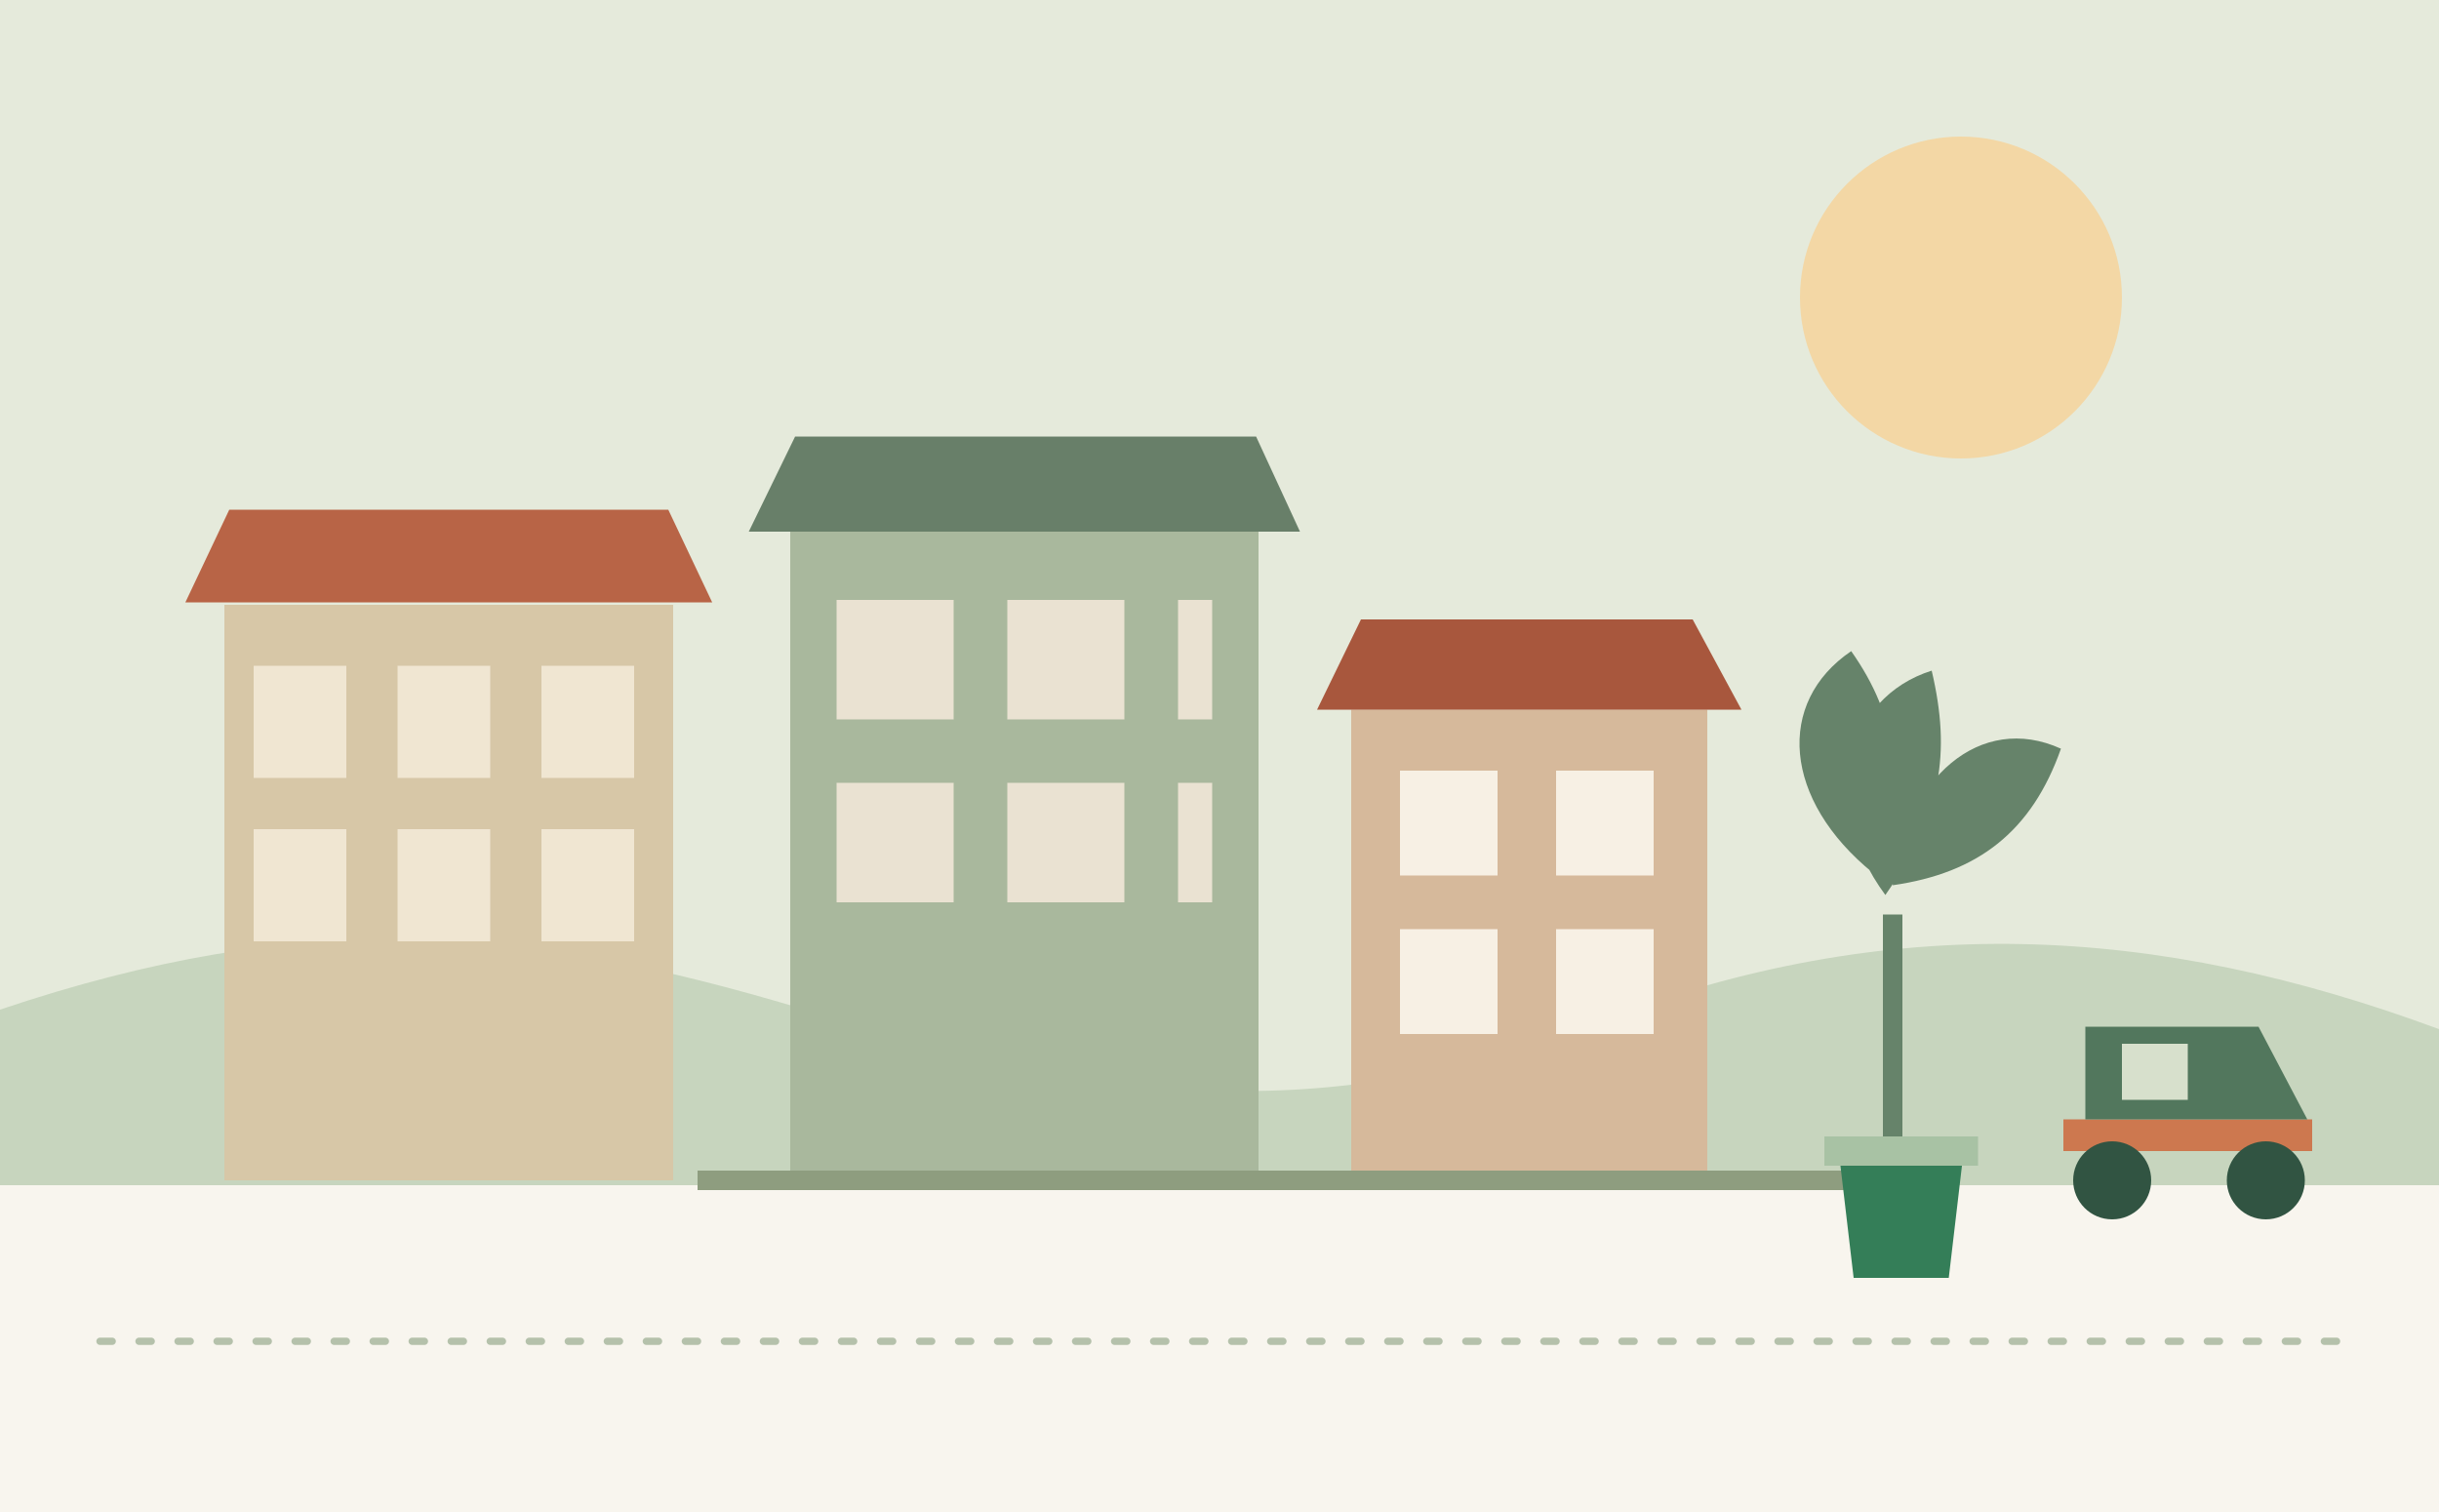
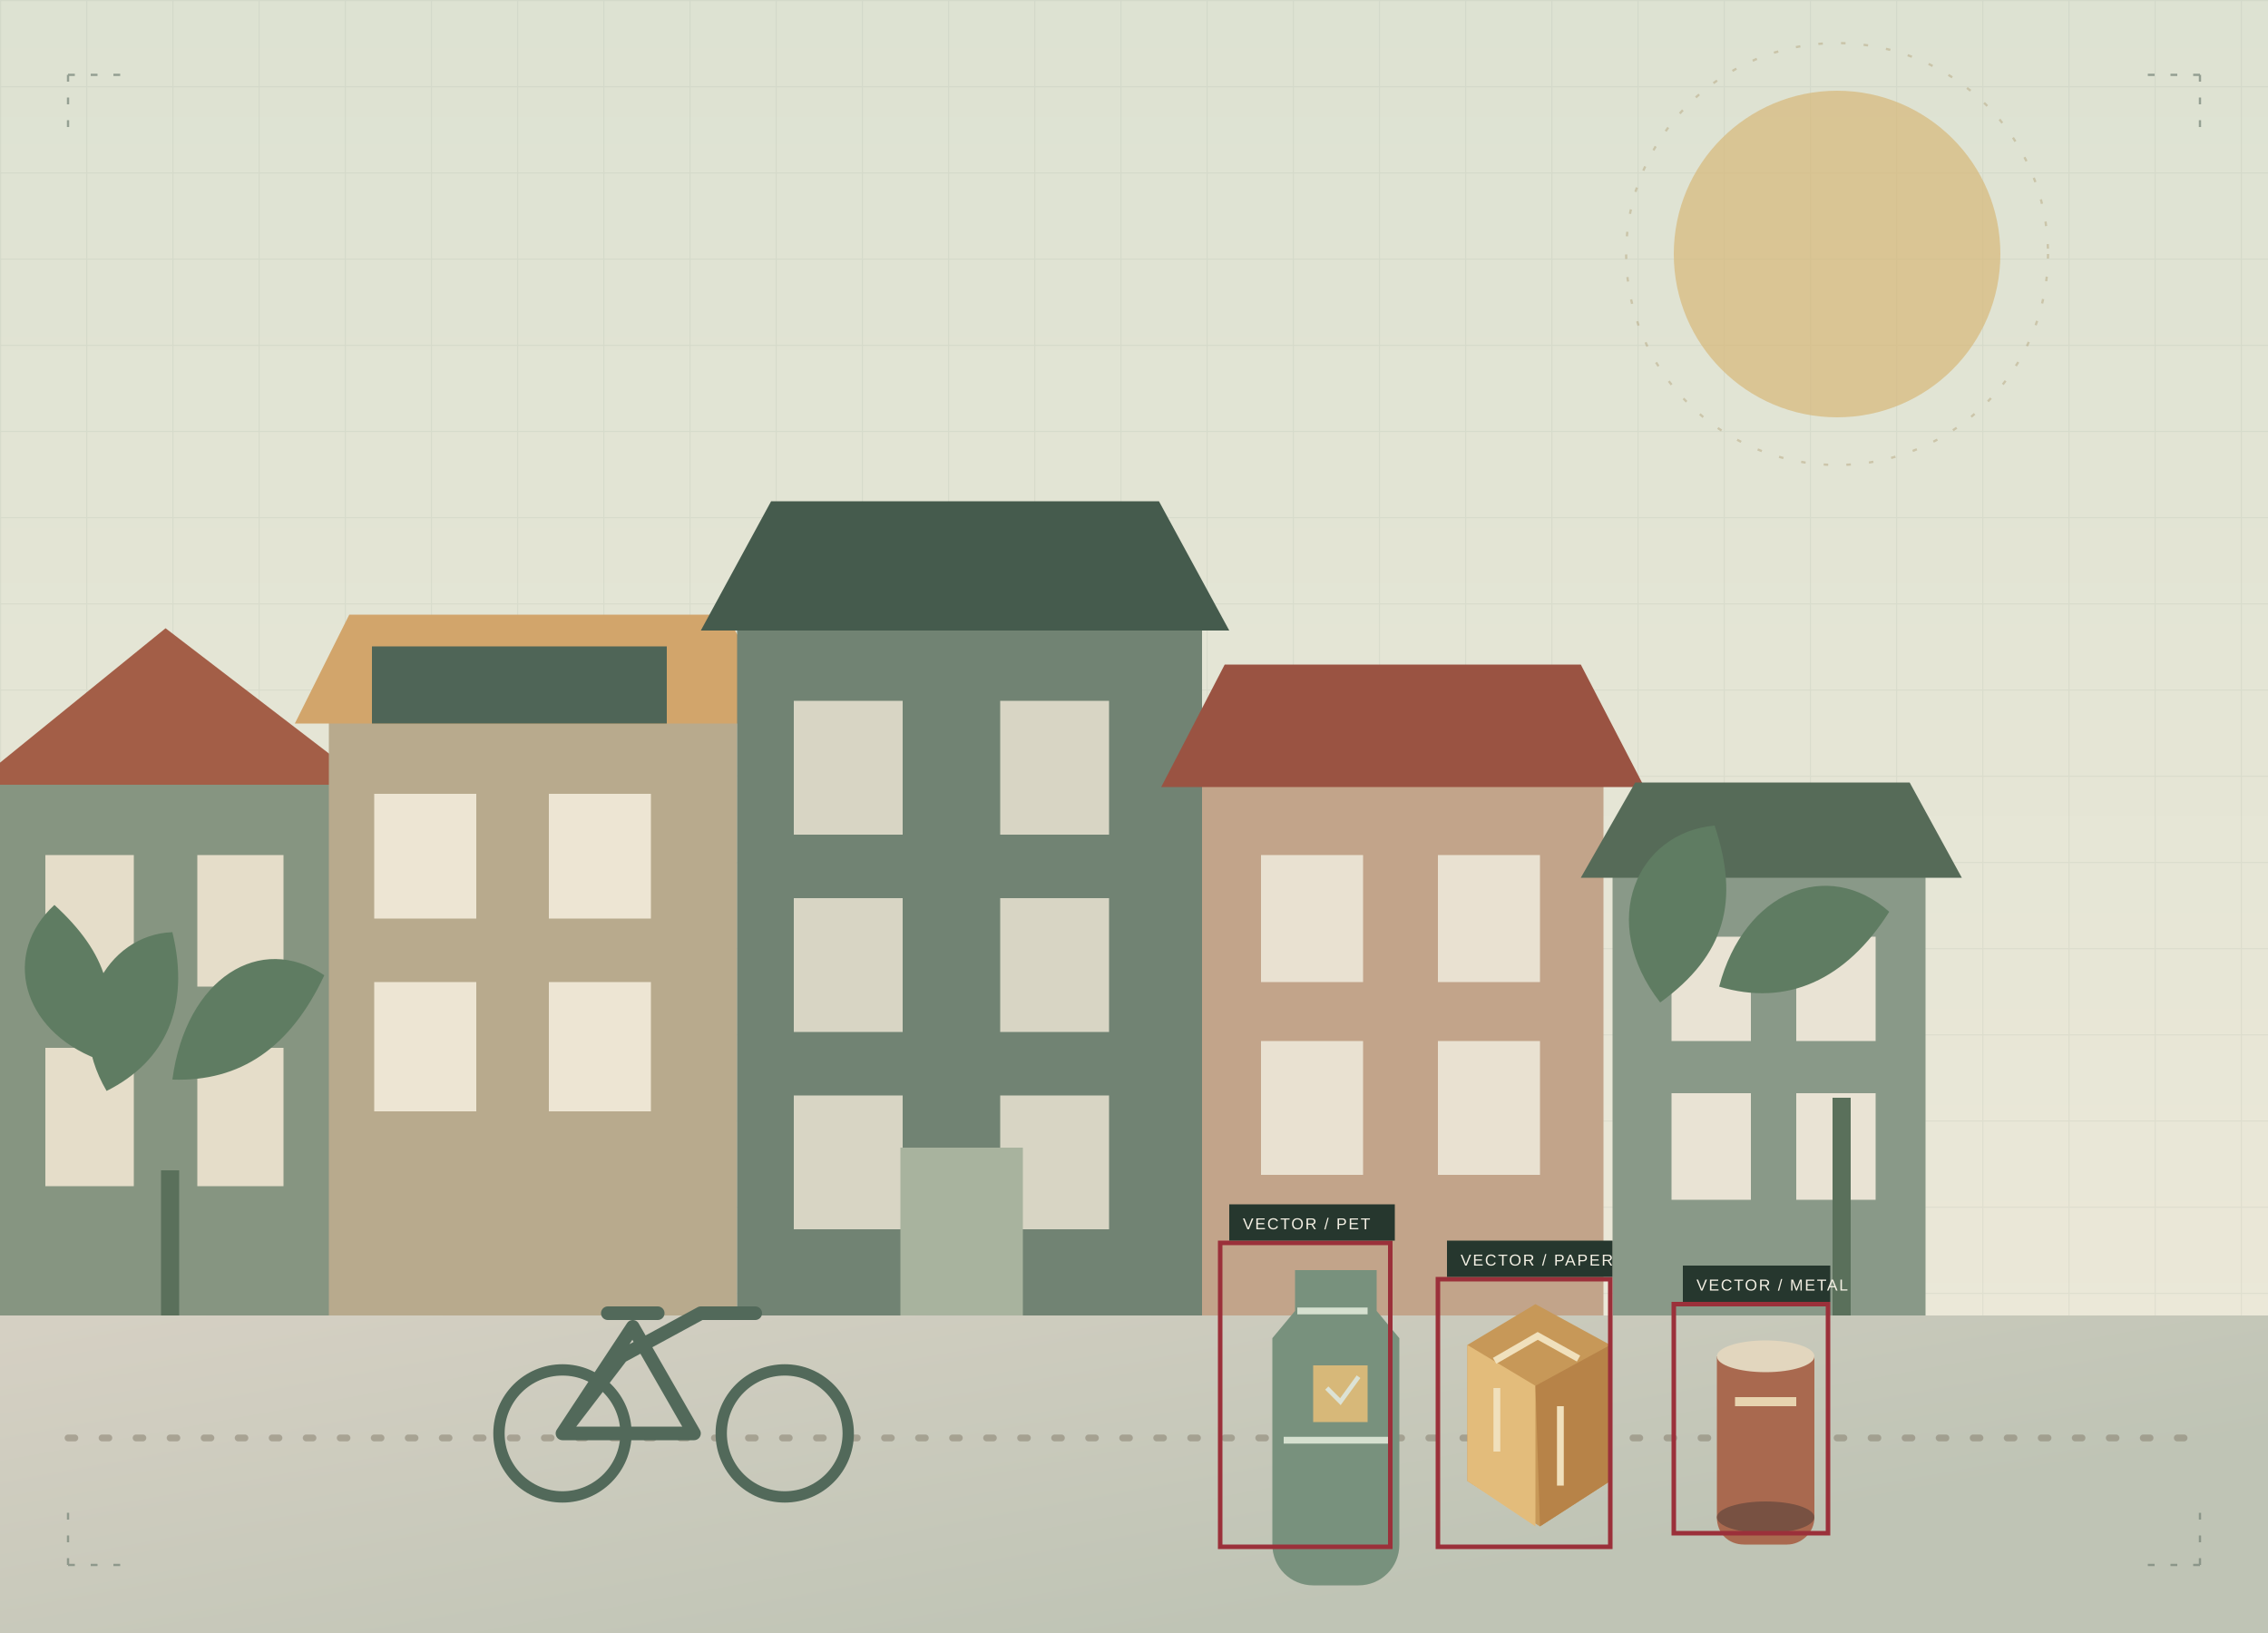
- <svg xmlns="http://www.w3.org/2000/svg" viewBox="0 0 1000 620" fill="none">
-   <path fill="#E5EADB" d="M0 0h1000v620H0z" />
-   <circle cx="804" cy="122" r="66" fill="#F3D7A5" />
-   <path fill="#C7D5BE" d="M0 414c125-42 214-35 330 0s205 51 325 5 229-40 345 3v198H0z" />
-   <path fill="#F8F5EE" d="M0 486h1000v134H0z" />
-   <path fill="#D7C7A7" d="M92 248h184v236H92z" />
-   <path fill="#B86446" d="M76 247h216l-18-38H94z" />
-   <path fill="#F0E6D2" d="M104 273h38v46h-38zm59 0h38v46h-38zm59 0h38v46h-38zM104 340h38v46h-38zm59 0h38v46h-38zm59 0h38v46h-38z" />
-   <path fill="#A9B89D" d="M324 218h192v266H324z" />
-   <path fill="#687F69" d="M307 218h226l-18-39H326z" />
-   <path fill="#EAE2D2" d="M343 246h48v49h-48zm70 0h48v49h-48zm70 0h14v49h-14zm-140 75h48v49h-48zm70 0h48v49h-48zm70 0h14v49h-14z" />
-   <path fill="#D6B99B" d="M554 291h146v193H554z" />
-   <path fill="#A8573D" d="M540 291h174l-20-37H558z" />
-   <path fill="#F7F0E4" d="M574 316h40v43h-40zm64 0h40v43h-40zm-64 65h40v43h-40zm64 0h40v43h-40z" />
-   <path stroke="#8E9D7F" stroke-width="8" d="M286 484h492" />
-   <path fill="#66836A" d="M773 367c-28-38-16-81 19-92 8 34 4 59-19 92zm3-4c5-44 36-71 69-56-12 34-34 51-69 56zm-8-5c-37-30-40-70-9-91 19 27 23 54 9 91z" />
-   <path stroke="#66836A" stroke-width="8" d="M776 375v109" />
-   <path fill="#347E58" d="M754 473h51l-6 51h-39z" />
-   <path fill="#A8C2A4" d="M748 466h63v12h-63z" />
-   <path fill="#CD784F" d="M846 459h102v13H846z" />
-   <circle cx="866" cy="484" r="16" fill="#315442" />
-   <circle cx="929" cy="484" r="16" fill="#315442" />
-   <path fill="#52775D" d="M855 421h71l20 38h-91z" />
-   <path fill="#D7E0CC" d="M870 428h27v23h-27z" />
-   <path stroke="#B5C1AB" stroke-dasharray="5 11" stroke-linecap="round" stroke-width="3" d="M41 550h918" />
+ <svg xmlns="http://www.w3.org/2000/svg" viewBox="0 0 1000 720" fill="none">
+   <defs>
+     <linearGradient id="sky" x1="500" y1="0" x2="500" y2="720" gradientUnits="userSpaceOnUse">
+       <stop stop-color="#DDE2D2" />
+       <stop offset="1" stop-color="#EEE9D9" />
+     </linearGradient>
+     <linearGradient id="road" x1="480" y1="500" x2="520" y2="720" gradientUnits="userSpaceOnUse">
+       <stop stop-color="#D5D0C3" />
+       <stop offset="1" stop-color="#BFC4B5" />
+     </linearGradient>
+     <pattern id="grid" width="38" height="38" patternUnits="userSpaceOnUse">
+       <path d="M38 0H0v38" stroke="#5C7164" stroke-opacity=".08" />
+     </pattern>
+   </defs>
+   <path fill="url(#sky)" d="M0 0h1000v720H0z" />
+   <path fill="url(#grid)" d="M0 0h1000v720H0z" />
+   <circle cx="810" cy="112" r="72" fill="#D7B879" fill-opacity=".7" />
+   <circle cx="810" cy="112" r="93" stroke="#A48E5D" stroke-opacity=".35" stroke-dasharray="2 8" />
+   <path fill="#869581" d="M0 345h152v235H0z" />
+   <path fill="#A35E47" d="M-12 346l85-69 90 69z" />
+   <path fill="#E5DDC9" d="M20 377h39v58H20zm67 0h38v58H87zm-67 85h39v61H20zm67 0h38v61H87z" />
+   <path fill="#B8AA8D" d="M145 317h180v263H145z" />
+   <path fill="#D2A56B" d="M130 319l24-48h166l28 48z" />
+   <path fill="#4F6557" d="M164 285h130v34H164z" />
+   <path fill="#EDE5D3" d="M165 350h45v55h-45zm77 0h45v55h-45zm-77 83h45v57h-45zm77 0h45v57h-45z" />
+   <path fill="#718373" d="M325 276h205v304H325z" />
+   <path fill="#455B4D" d="M309 278l31-57h171l31 57z" />
+   <path fill="#D8D5C4" d="M350 309h48v59h-48zm91 0h48v59h-48zm-91 87h48v59h-48zm91 0h48v59h-48zm-91 87h48v59h-48zm91 0h48v59h-48z" />
+   <path fill="#A8B39E" d="M397 506h54v74h-54z" />
+   <path fill="#C2A48A" d="M530 345h177v235H530z" />
+   <path fill="#9A5342" d="M512 347l28-54h157l28 54z" />
+   <path fill="#E9E1D1" d="M556 377h45v56h-45zm78 0h45v56h-45zm-78 82h45v59h-45zm78 0h45v59h-45z" />
+   <path fill="#899988" d="M711 385h138v195H711z" />
+   <path fill="#566B58" d="M697 387l24-42h121l23 42z" />
+   <path fill="#E9E3D4" d="M737 413h35v46h-35zm55 0h35v46h-35zm-55 69h35v47h-35zm55 0h35v47h-35z" />
+   <path stroke="#5A705B" stroke-width="8" d="M75 516v130m737-162v148" />
+   <path fill="#5F7C62" d="M47 481c-20-34 0-69 29-70 8 33-3 57-29 70zm29-5c6-45 39-65 67-46-15 32-37 47-67 46zm-33-9c-34-13-42-47-19-68 23 21 30 42 19 68zm689-25c-28-36-10-75 24-78 11 33 5 57-24 78zm26-7c11-42 48-57 75-33-19 30-45 42-75 33z" />
+   <path fill="#4F6A55" d="M42 641h68l-8 31H50zm700-5h75l-9 35h-59z" />
+   <path fill="url(#road)" d="M0 580h1000v140H0z" />
+   <path stroke="#857D6D" stroke-opacity=".52" stroke-dasharray="3 12" stroke-linecap="round" stroke-width="3" d="M30 634h940" />
+   <circle cx="248" cy="632" r="28" stroke="#52695A" stroke-width="5" />
+   <circle cx="346" cy="632" r="28" stroke="#52695A" stroke-width="5" />
+   <path stroke="#52695A" stroke-linecap="round" stroke-linejoin="round" stroke-width="6" d="m248 632 31-47 27 47h-58l26-34 35-19m-41 0h22m43 0h-24" />
+   <g transform="translate(557 560)">
+     <path fill="#78917D" d="M28 0h22v18l10 12v91c0 10-8 18-18 18H22c-10 0-18-8-18-18V30l10-12V0h14z" />
+     <path stroke="#D5E0CF" stroke-width="3" d="M15 18h31M9 75h46" />
+     <path fill="#D7B879" d="M22 42h24v25H22z" />
+     <path stroke="#DCE2D5" stroke-width="2" d="m28 52 6 6 8-11" />
+   </g>
+   <g transform="translate(647 574)">
+     <path fill="#C79858" d="m0 19 30-18 33 18v60L32 99 0 79z" />
+     <path fill="#E3BC7B" d="m0 19 30 18v62L0 79z" />
+     <path fill="#B78348" d="m30 37 33-18v60L32 99z" />
+     <path stroke="#F0E0BC" stroke-width="3" d="m12 26 19-11 18 10M13 38v28m28-20v35" />
+   </g>
+   <g transform="translate(750 586)">
+     <path fill="#A9694F" d="M7 12h43v71c0 7-6 12-12 12H19c-7 0-12-5-12-12z" />
+     <ellipse cx="28.5" cy="12" fill="#E2D6BE" rx="21.5" ry="7" />
+     <ellipse cx="28.5" cy="83" fill="#785142" rx="21.5" ry="7" />
+     <path stroke="#E7D3AF" stroke-width="4" d="M15 32h27" />
+   </g>
+   <path stroke="#9B303A" stroke-width="2" d="M538 548h75v134h-75z" />
+   <path stroke="#9B303A" stroke-width="2" d="M634 564h76v118h-76z" />
+   <path stroke="#9B303A" stroke-width="2" d="M738 575h68v101h-68z" />
+   <path fill="#26372E" d="M542 531h73v16h-73z" />
+   <text x="548" y="542" fill="#F4F0E4" font-family="Arial,sans-serif" font-size="7" letter-spacing=".7">VECTOR / PET</text>
+   <path fill="#26372E" d="M638 547h73v16h-73z" />
+   <text x="644" y="558" fill="#F4F0E4" font-family="Arial,sans-serif" font-size="7" letter-spacing=".7">VECTOR / PAPER</text>
+   <path fill="#26372E" d="M742 558h65v16h-65z" />
+   <text x="748" y="569" fill="#F4F0E4" font-family="Arial,sans-serif" font-size="7" letter-spacing=".7">VECTOR / METAL</text>
+   <path stroke="#758477" stroke-opacity=".7" stroke-dasharray="3 7" d="M30 33h26m-26 0v26m940-26h-26m26 0v26M30 690h26m-26 0v-26m940 26h-26m26 0v-26" />
</svg>
